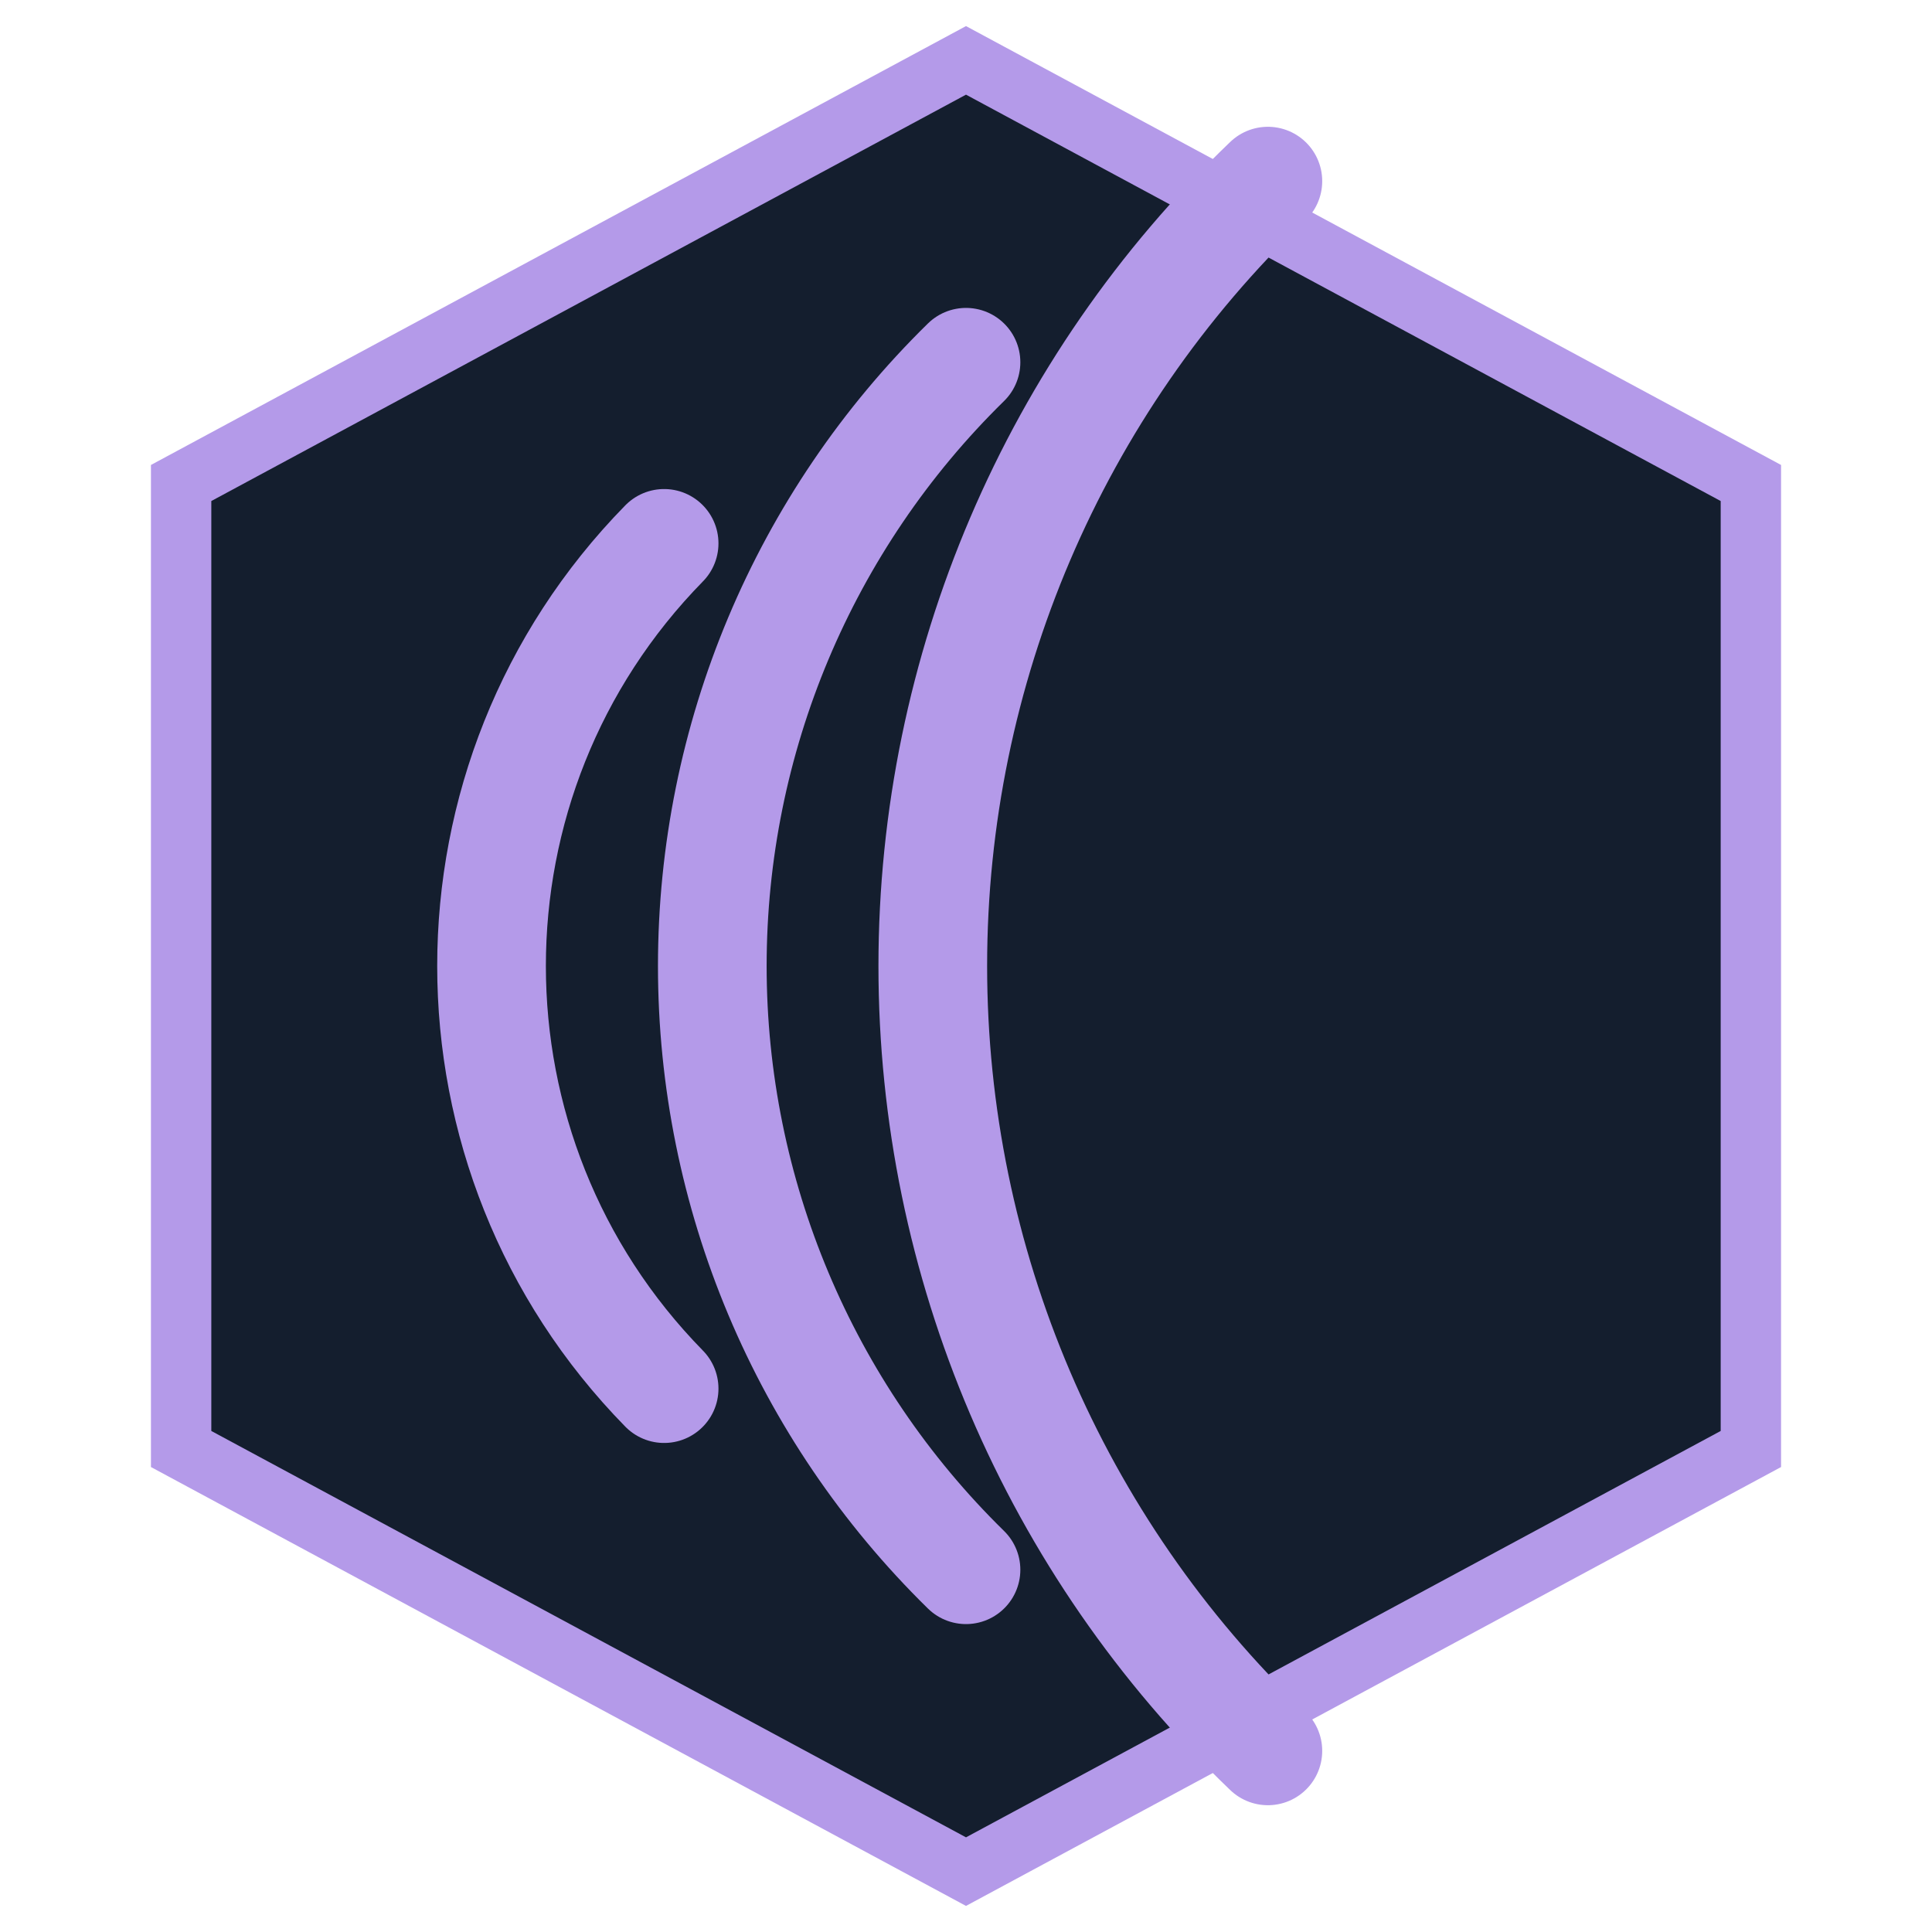
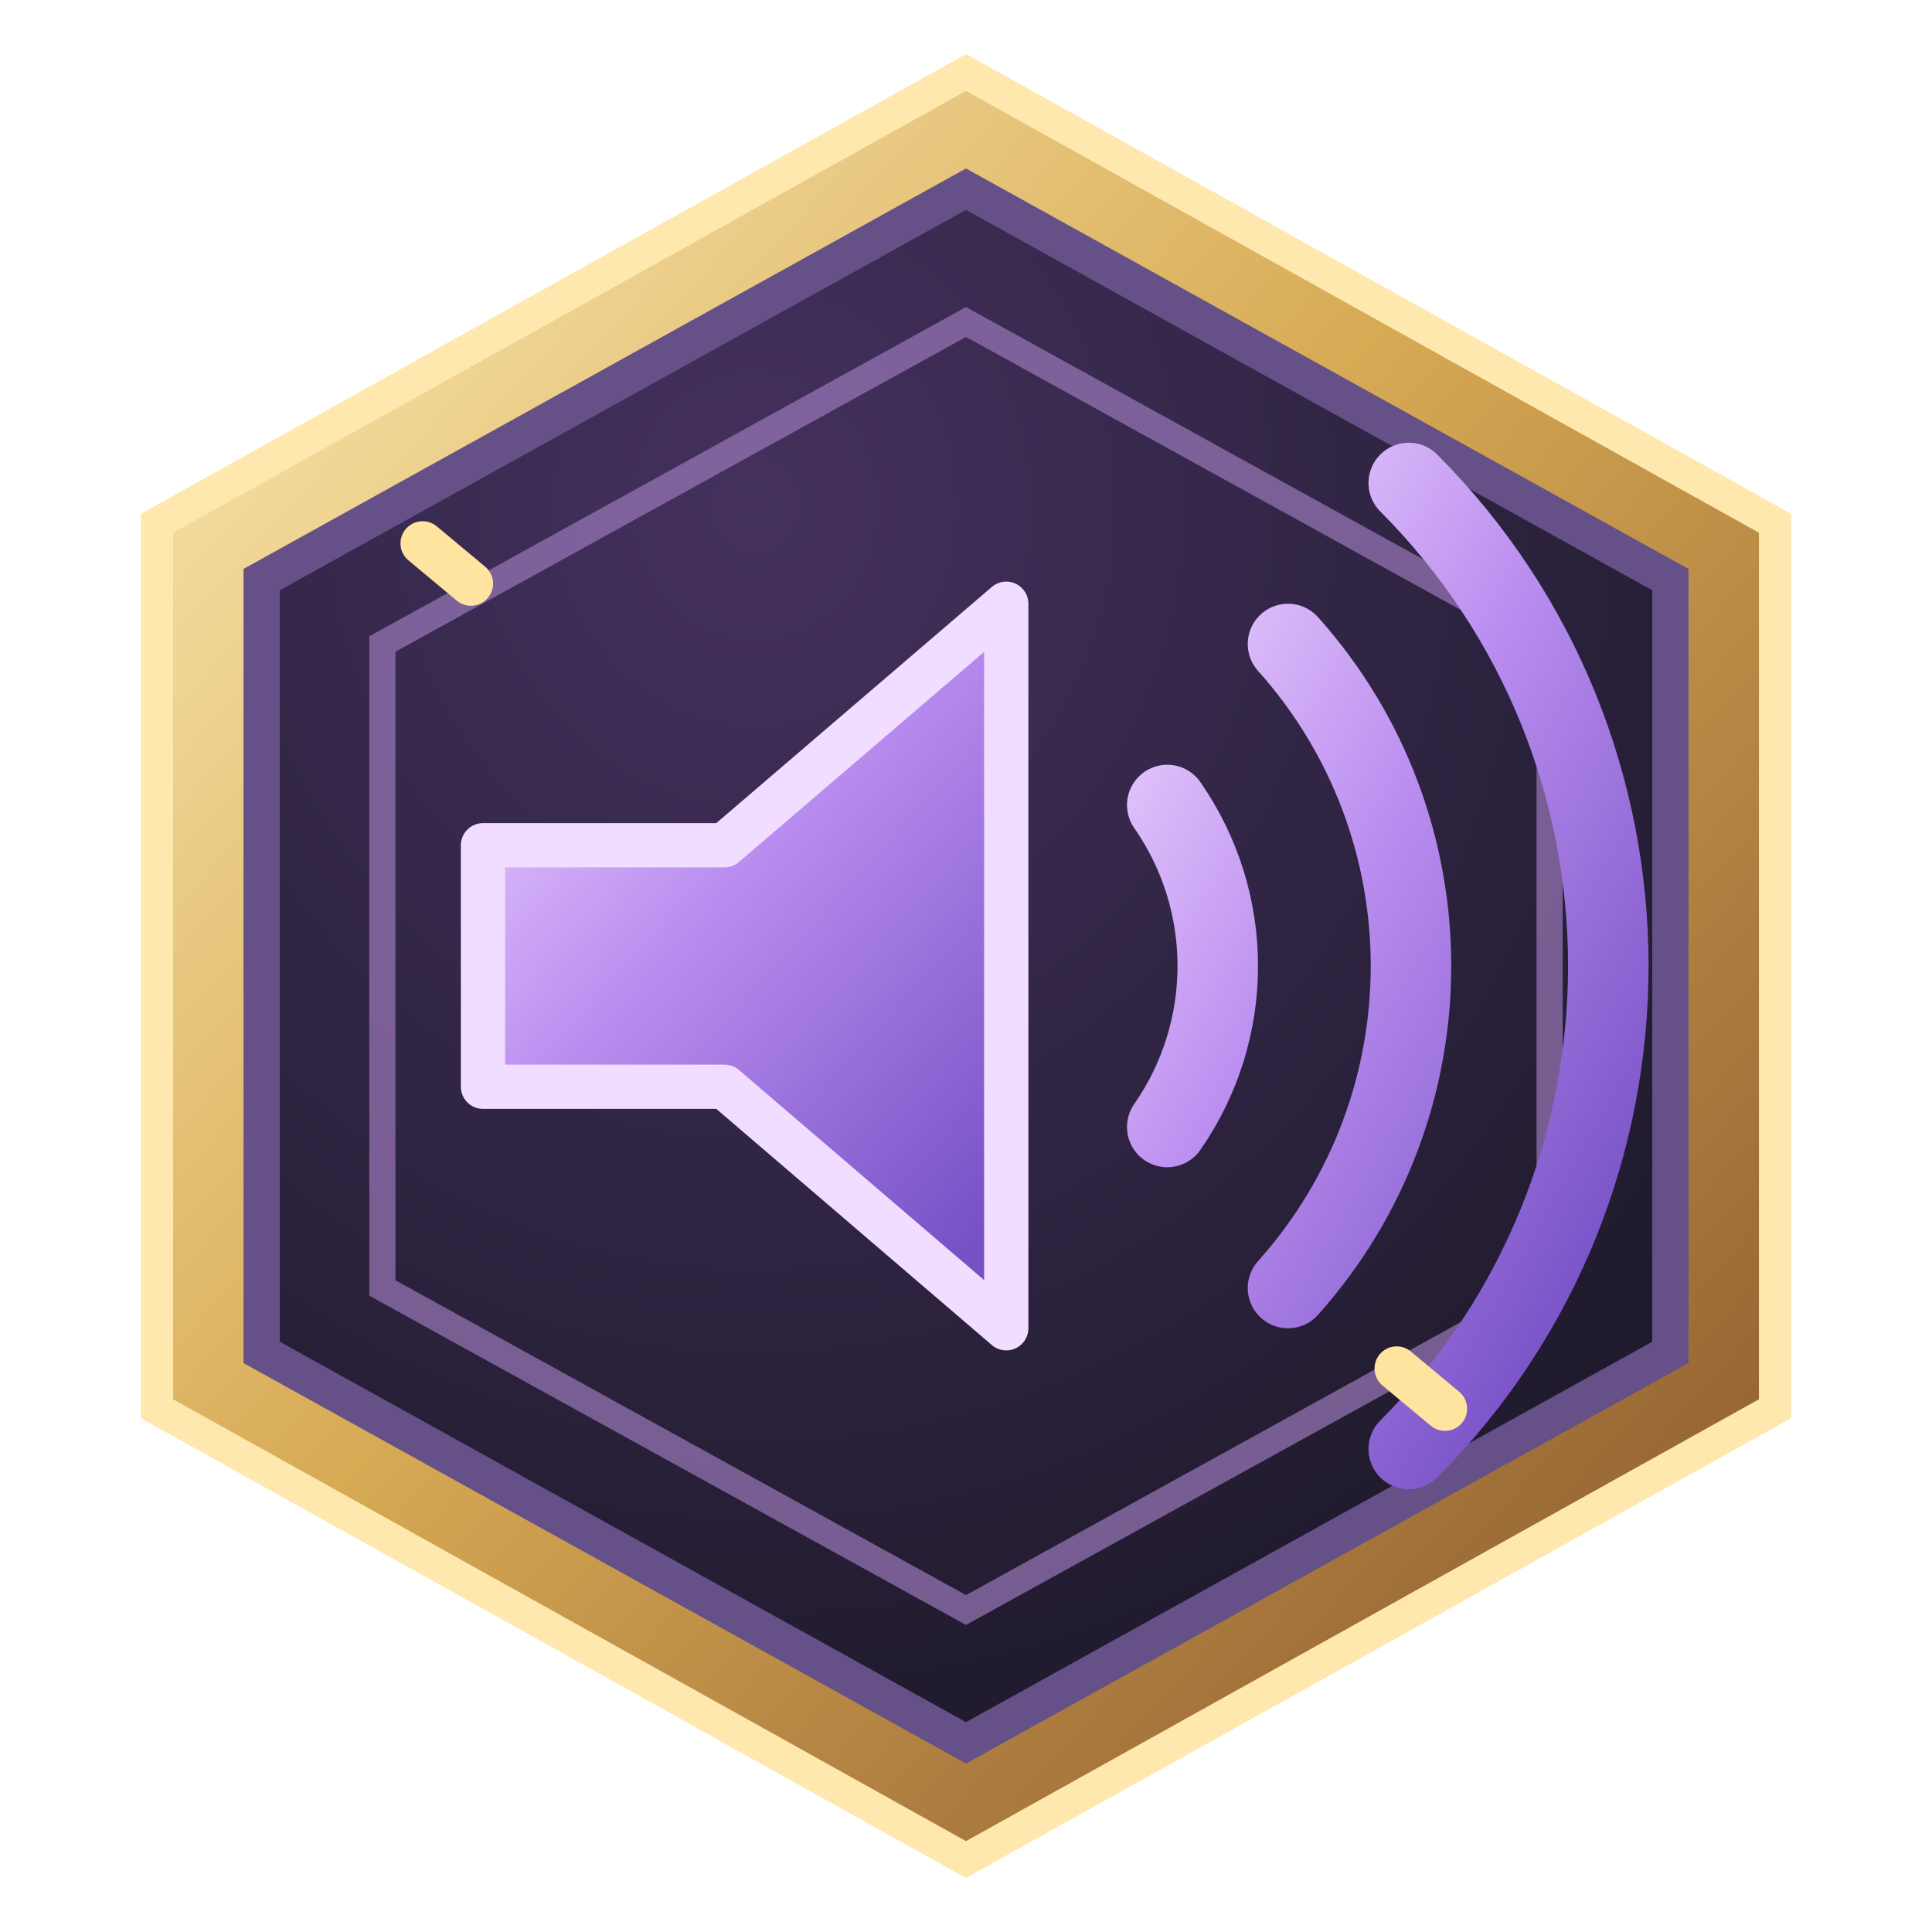
- <svg xmlns="http://www.w3.org/2000/svg" viewBox="0 0 32 32">
-   <path d="m16 1 13 7v16l-13 7-13-7V8Z" fill="#141e2e" stroke="#b49ae9" />
-   <path d="M11 9a10 10 0 0 0 0 14m5-17a14 14 0 0 0 0 20m5-23a18 18 0 0 0 0 26" fill="none" stroke="#b49ae9" stroke-width="1.8" stroke-linejoin="round" stroke-linecap="round" />
+ <svg xmlns="http://www.w3.org/2000/svg" viewBox="0 0 48 48">
+   <defs>
+     <linearGradient id="gold" x2="1" y2="1">
+       <stop stop-color="#fff0bc" />
+       <stop offset=".45" stop-color="#d7aa54" />
+       <stop offset="1" stop-color="#82502a" />
+     </linearGradient>
+     <radialGradient id="bg" cx=".35" cy=".2" r="1">
+       <stop stop-color="#44315e" />
+       <stop offset="1" stop-color="#171522" />
+     </radialGradient>
+     <linearGradient id="sound" x2=".8" y2="1">
+       <stop stop-color="#f0d7ff" />
+       <stop offset=".45" stop-color="#bb8ff0" />
+       <stop offset="1" stop-color="#7650c5" />
+     </linearGradient>
+   </defs>
+   <path d="M24 1.8 44.1 13v22L24 46.2 3.9 35V13Z" fill="url(#gold)" stroke="#ffe8ae" stroke-width=".8" />
+   <path d="M24 4.7 41.5 14.4v19.2L24 43.3 6.5 33.6V14.4Z" fill="url(#bg)" stroke="#655087" stroke-width=".9" />
+   <path d="M24 8 38.5 16v16L24 40 9.5 32V16Z" fill="none" stroke="#9b78ba" stroke-opacity=".7" stroke-width=".65" />
+   <path d="M12 21h6l7-6v18l-7-6h-6Z" fill="url(#sound)" stroke="#f1ddff" stroke-width="1.1" stroke-linejoin="round" />
+   <path d="M29 20a7 7 0 0 1 0 8m3-12a12 12 0 0 1 0 16m3-20a17 17 0 0 1 0 24" fill="none" stroke="url(#sound)" stroke-width="2" stroke-linecap="round" />
+   <path d="m10.5 13.5 1.2 1m23 19.5 1.2 1" stroke="#ffe4a0" stroke-width="1.1" stroke-linecap="round" />
</svg>
